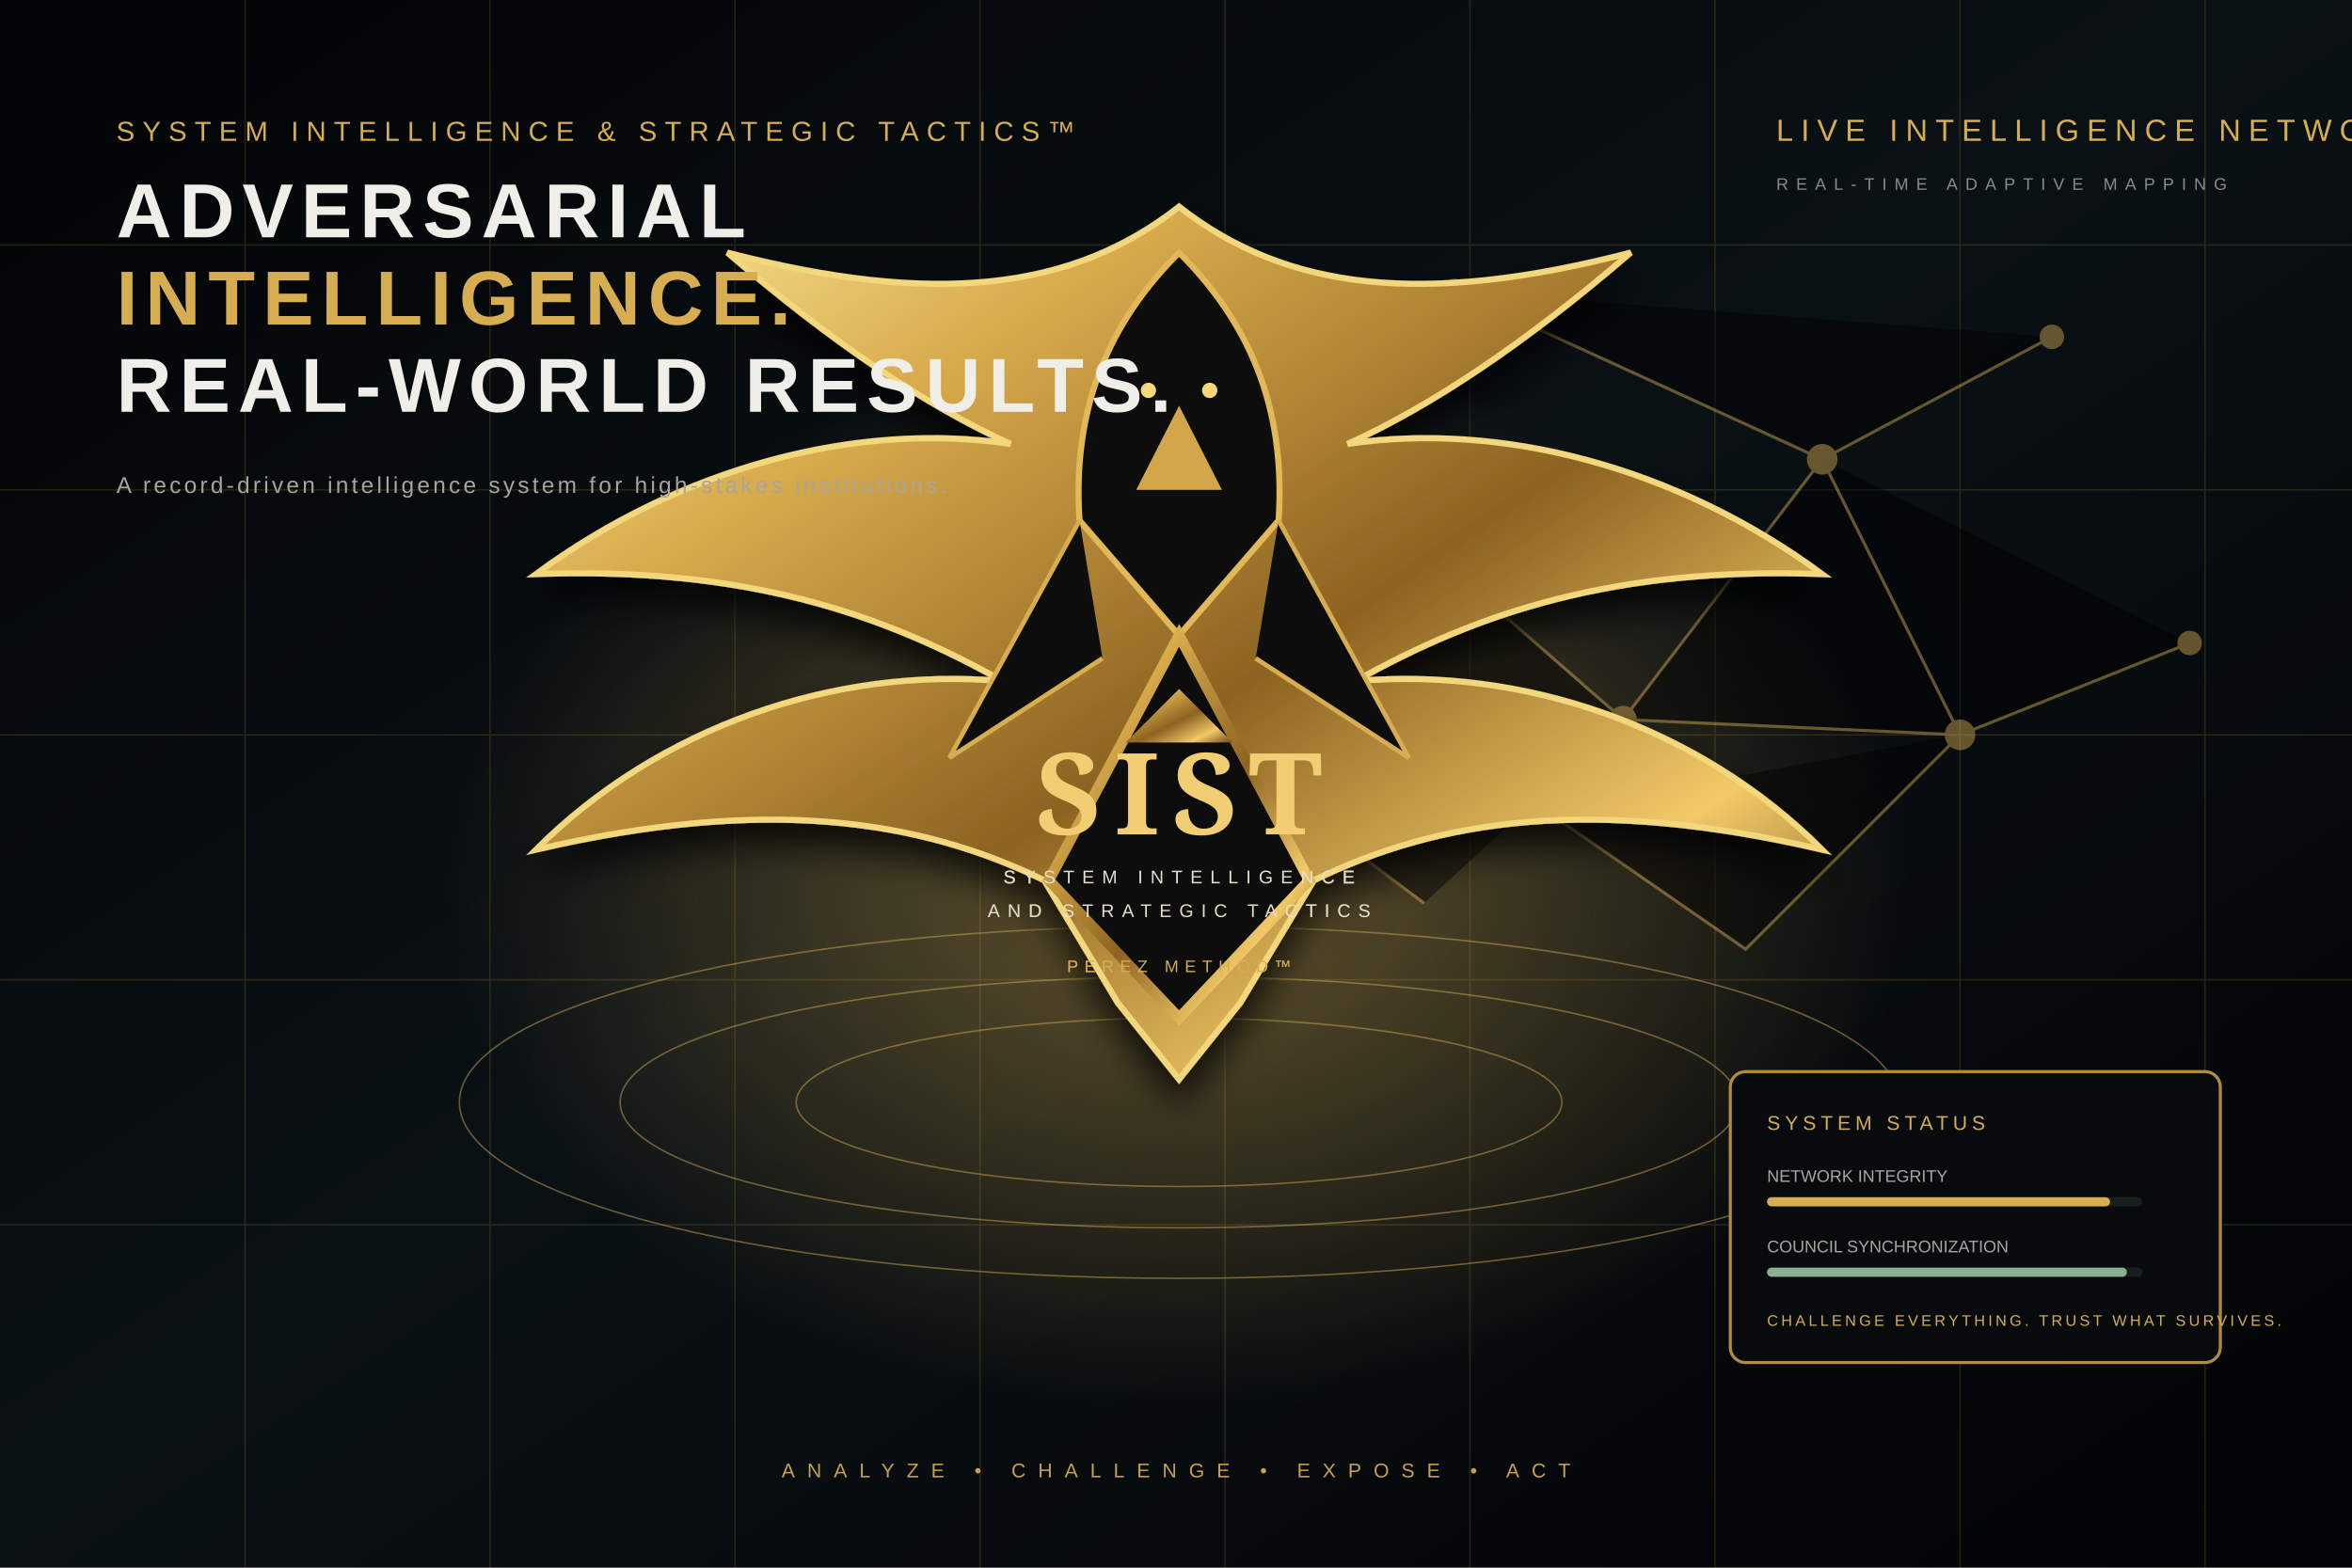
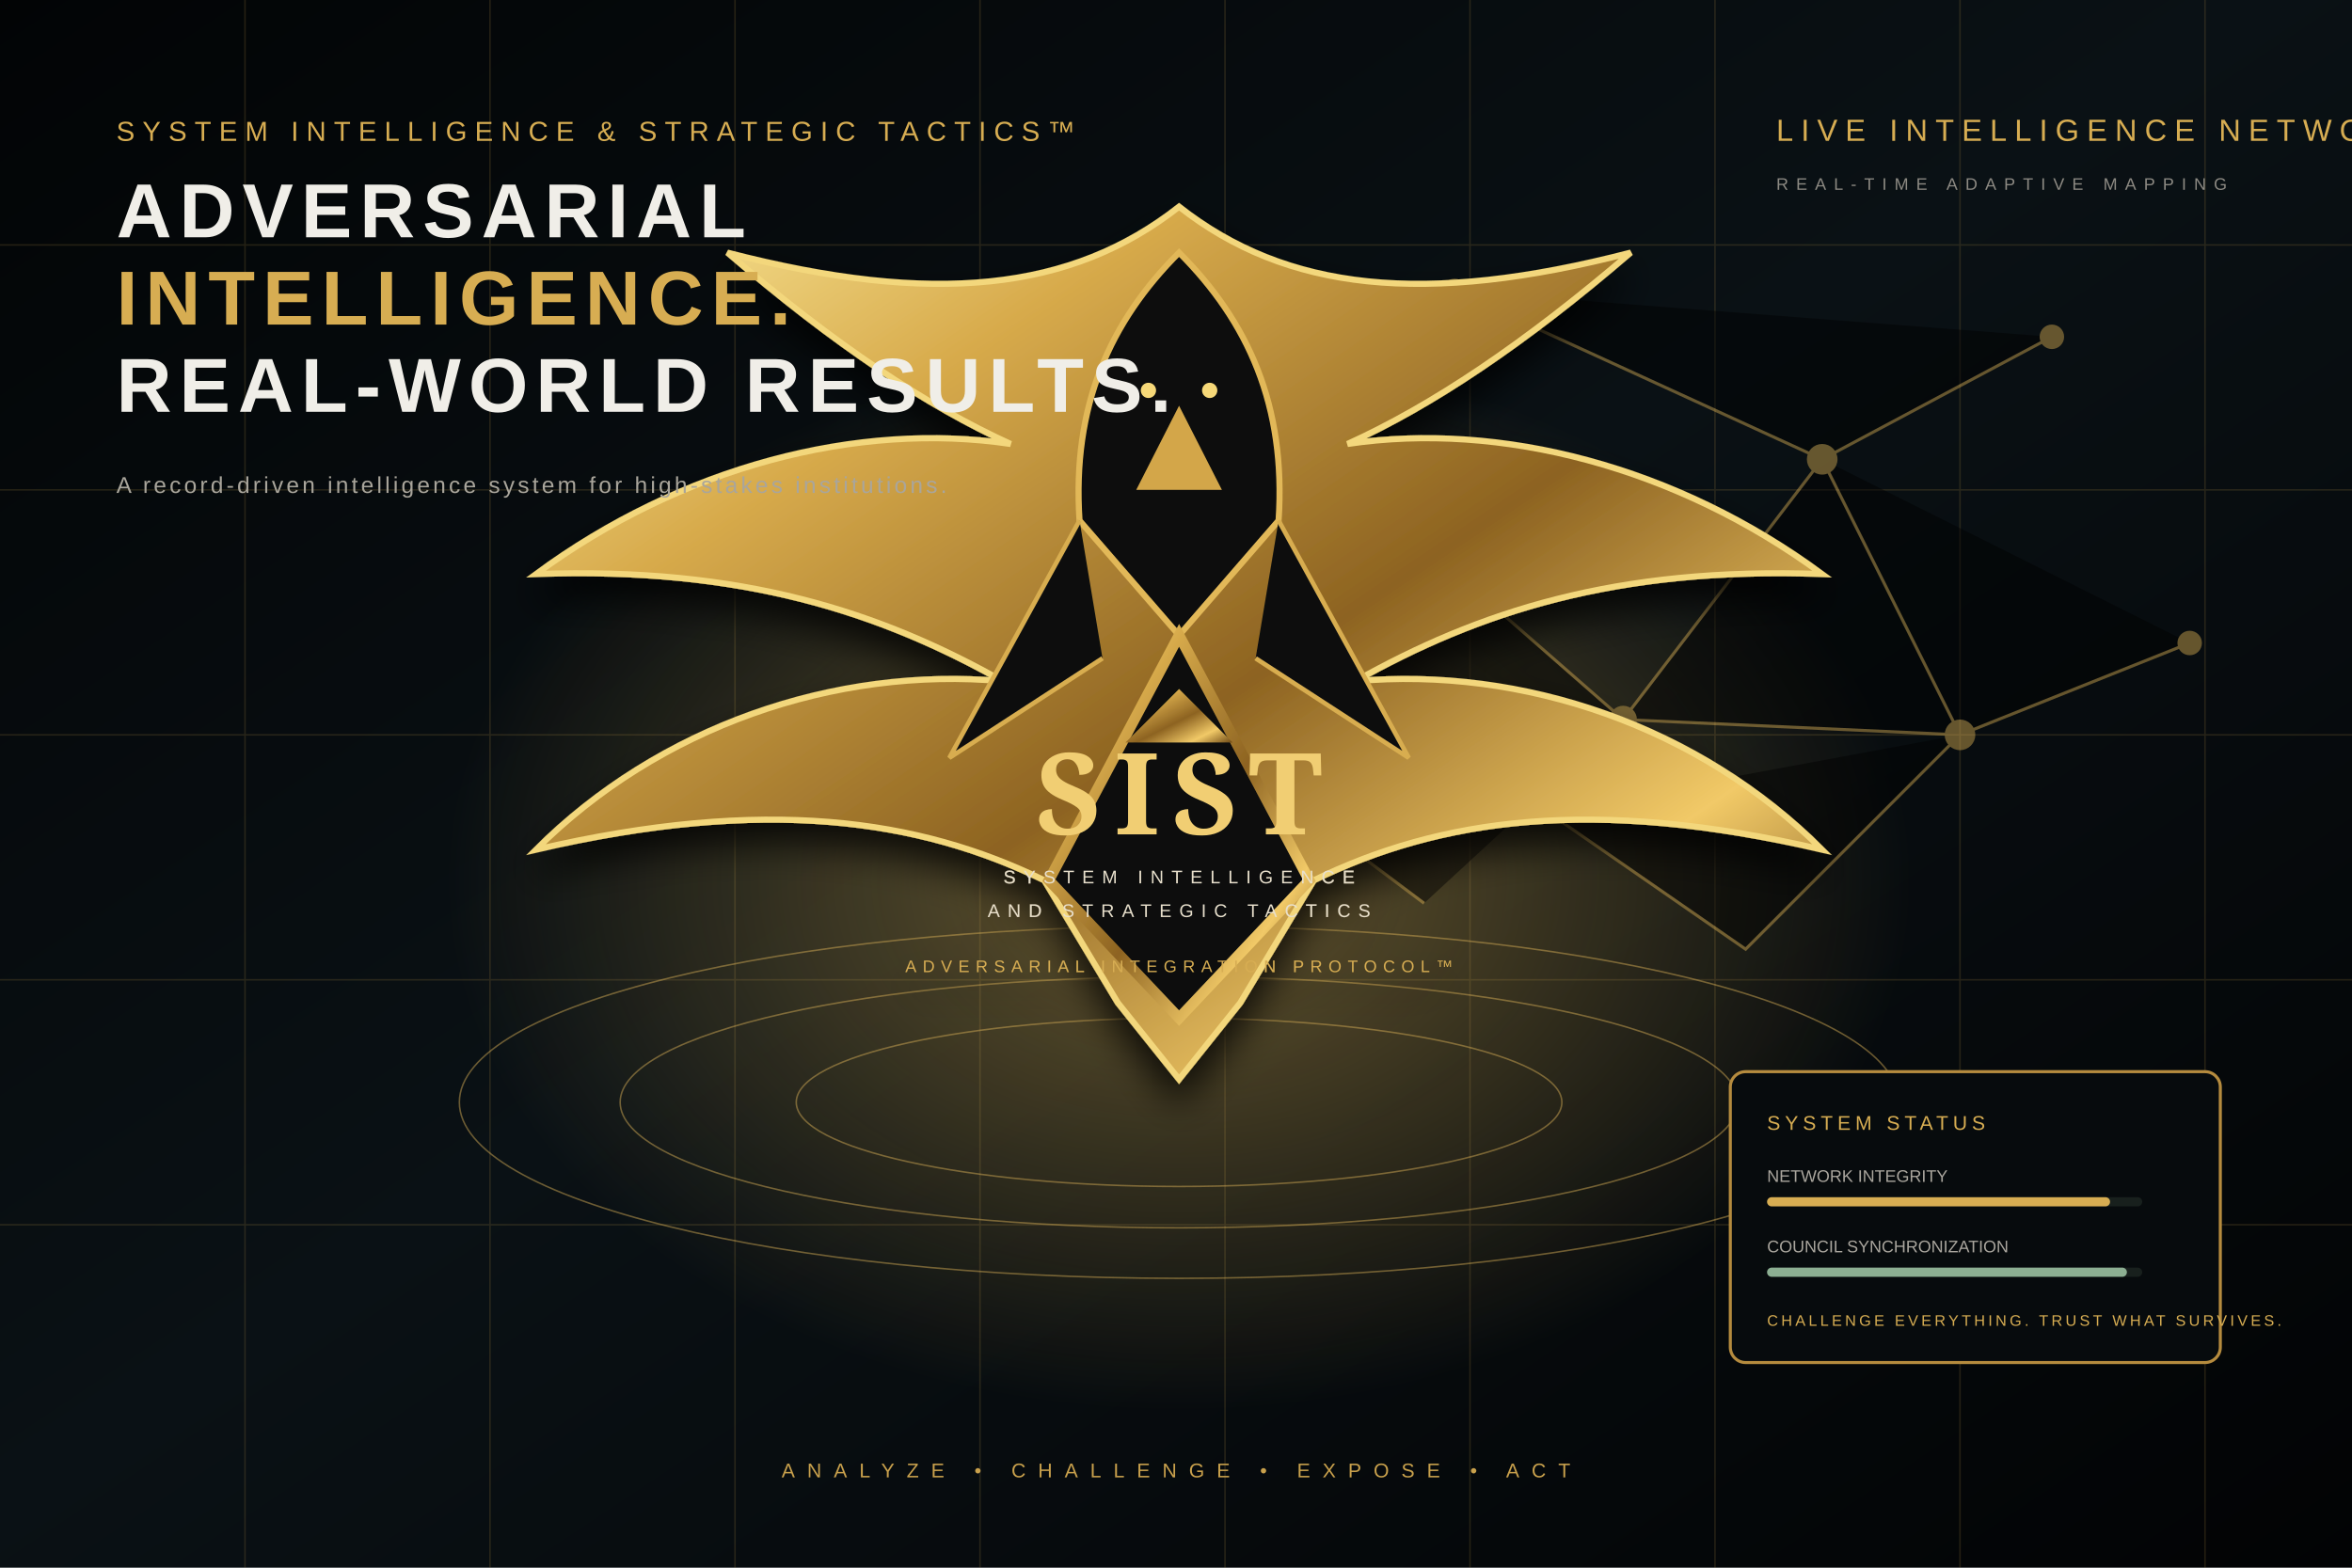
<svg xmlns="http://www.w3.org/2000/svg" viewBox="0 0 1536 1024" role="img" aria-labelledby="t d">
  <defs>
    <linearGradient id="bg" x1="0" y1="0" x2="1" y2="1">
      <stop stop-color="#020405" />
      <stop offset=".48" stop-color="#0a1115" />
      <stop offset="1" stop-color="#020304" />
    </linearGradient>
    <linearGradient id="gold" x1="0" y1="0" x2="1" y2="1">
      <stop stop-color="#fff0a2" />
      <stop offset=".25" stop-color="#d7aa4b" />
      <stop offset=".55" stop-color="#8d6321" />
      <stop offset=".8" stop-color="#f1c967" />
      <stop offset="1" stop-color="#6d4814" />
    </linearGradient>
    <radialGradient id="halo">
      <stop stop-color="#d8ae50" stop-opacity=".45" />
      <stop offset="1" stop-color="#d8ae50" stop-opacity="0" />
    </radialGradient>
    <filter id="glow">
      <feGaussianBlur stdDeviation="5" result="b" />
      <feMerge>
        <feMergeNode in="b" />
        <feMergeNode in="SourceGraphic" />
      </feMerge>
    </filter>
    <filter id="shadow">
      <feDropShadow dx="0" dy="14" stdDeviation="12" flood-color="#000" flood-opacity=".8" />
    </filter>
  </defs>
  <rect width="1536" height="1024" fill="url(#bg)" />
  <g opacity=".16" stroke="#d3a84f" fill="none">
    <path d="M0 160H1536M0 320H1536M0 480H1536M0 640H1536M0 800H1536" />
    <path d="M160 0V1024M320 0V1024M480 0V1024M640 0V1024M800 0V1024M960 0V1024M1120 0V1024M1280 0V1024M1440 0V1024" />
  </g>
  <ellipse cx="770" cy="575" rx="480" ry="350" fill="url(#halo)" />
  <g stroke="#d6ad55" fill="none" opacity=".48">
    <ellipse cx="770" cy="720" rx="470" ry="115" />
    <ellipse cx="770" cy="720" rx="365" ry="82" />
    <ellipse cx="770" cy="720" rx="250" ry="55" />
  </g>
  <g stroke="#d7ad52" stroke-width="2" opacity=".45">
    <path d="M950 190L1190 300L1340 220M1190 300L1280 480L1430 420M1190 300L1060 470L1280 480M1060 470L900 330L770 470L930 590M1280 480L1140 620L1010 530" />
    <circle cx="950" cy="190" r="7" fill="#d7ad52" />
    <circle cx="1190" cy="300" r="9" fill="#d7ad52" />
    <circle cx="1340" cy="220" r="7" fill="#d7ad52" />
    <circle cx="1280" cy="480" r="9" fill="#d7ad52" />
    <circle cx="1060" cy="470" r="8" fill="#d7ad52" />
    <circle cx="1430" cy="420" r="7" fill="#d7ad52" />
  </g>
  <g filter="url(#shadow)" transform="translate(0 5)">
    <path d="M770 130C700 185 610 195 475 160C545 220 605 260 660 285C560 270 445 300 350 370C485 365 575 395 655 440C545 430 430 470 350 550C500 515 600 530 682 570L730 650L770 700L810 650L858 570C940 530 1040 515 1190 550C1110 470 995 430 885 440C965 395 1055 365 1190 370C1095 300 980 270 880 285C935 260 995 220 1065 160C930 195 840 185 770 130Z" fill="url(#gold)" stroke="#f3d77c" stroke-width="4" />
    <path d="M770 160C725 205 700 260 705 335L770 410L835 335C840 260 815 205 770 160Z" fill="#090b0c" stroke="#e2b858" stroke-width="4" />
    <circle cx="750" cy="250" r="5" fill="#f6d878" />
    <circle cx="790" cy="250" r="5" fill="#f6d878" />
    <path d="M770 260L742 315H798Z" fill="#d3a649" />
    <path d="M705 335L620 490L720 425M835 335L920 490L820 425" fill="#0b0e10" stroke="#d8ad50" stroke-width="3" />
    <path d="M770 410L685 570L770 660L855 570Z" fill="#080b0d" stroke="url(#gold)" stroke-width="7" />
    <path d="M770 445L735 480H805Z" fill="url(#gold)" />
    <text x="770" y="540" text-anchor="middle" fill="#f1ce73" font-family="Georgia,serif" font-size="74" font-weight="700" letter-spacing="8">SIST</text>
    <text x="770" y="572" text-anchor="middle" fill="#e8dfcb" font-family="Arial,sans-serif" font-size="12" letter-spacing="5">SYSTEM INTELLIGENCE</text>
    <text x="770" y="594" text-anchor="middle" fill="#e8dfcb" font-family="Arial,sans-serif" font-size="12" letter-spacing="5">AND STRATEGIC TACTICS</text>
-     <text x="770" y="630" text-anchor="middle" fill="#d7ad52" font-family="Arial,sans-serif" font-size="11" letter-spacing="4">PEREZ METHOD™</text>
+     <text x="770" y="630" text-anchor="middle" fill="#d7ad52" font-family="Arial,sans-serif" font-size="11" letter-spacing="4">ADVERSARIAL INTEGRATION PROTOCOL™</text>
  </g>
  <g font-family="Arial,sans-serif" letter-spacing="5">
    <text x="76" y="92" fill="#d7ad52" font-size="18">SYSTEM INTELLIGENCE &amp; STRATEGIC TACTICS™</text>
    <text x="76" y="155" fill="#f0eee8" font-size="50" font-weight="700">ADVERSARIAL</text>
    <text x="76" y="212" fill="#d7ad52" font-size="50" font-weight="700">INTELLIGENCE.</text>
    <text x="76" y="269" fill="#f0eee8" font-size="50" font-weight="700">REAL-WORLD RESULTS.</text>
    <text x="76" y="322" fill="#a9a59b" font-size="15" letter-spacing="2">A record-driven intelligence system for high-stakes institutions.</text>
    <text x="1160" y="92" fill="#d7ad52" font-size="20">LIVE INTELLIGENCE NETWORK</text>
    <text x="1160" y="124" fill="#8d8a83" font-size="11">REAL-TIME ADAPTIVE MAPPING</text>
  </g>
  <g transform="translate(1130 700)">
    <rect width="320" height="190" rx="10" fill="#070b0d" stroke="#b58b3e" stroke-width="2" />
    <text x="24" y="38" fill="#d7ad52" font-family="Arial" font-size="13" letter-spacing="3">SYSTEM STATUS</text>
    <text x="24" y="72" fill="#aaa69e" font-family="Arial" font-size="11">NETWORK INTEGRITY</text>
    <rect x="24" y="82" width="245" height="6" rx="3" fill="#18201d" />
    <rect x="24" y="82" width="224" height="6" rx="3" fill="#d7ad52" />
    <text x="24" y="118" fill="#aaa69e" font-family="Arial" font-size="11">COUNCIL SYNCHRONIZATION</text>
    <rect x="24" y="128" width="245" height="6" rx="3" fill="#18201d" />
    <rect x="24" y="128" width="235" height="6" rx="3" fill="#8caf92" />
    <text x="24" y="166" fill="#d7ad52" font-family="Arial" font-size="10" letter-spacing="2">CHALLENGE EVERYTHING. TRUST WHAT SURVIVES.</text>
  </g>
  <text x="768" y="965" text-anchor="middle" fill="#c9a14c" font-family="Arial,sans-serif" font-size="13" letter-spacing="8">ANALYZE  •  CHALLENGE  •  EXPOSE  •  ACT</text>
</svg>
